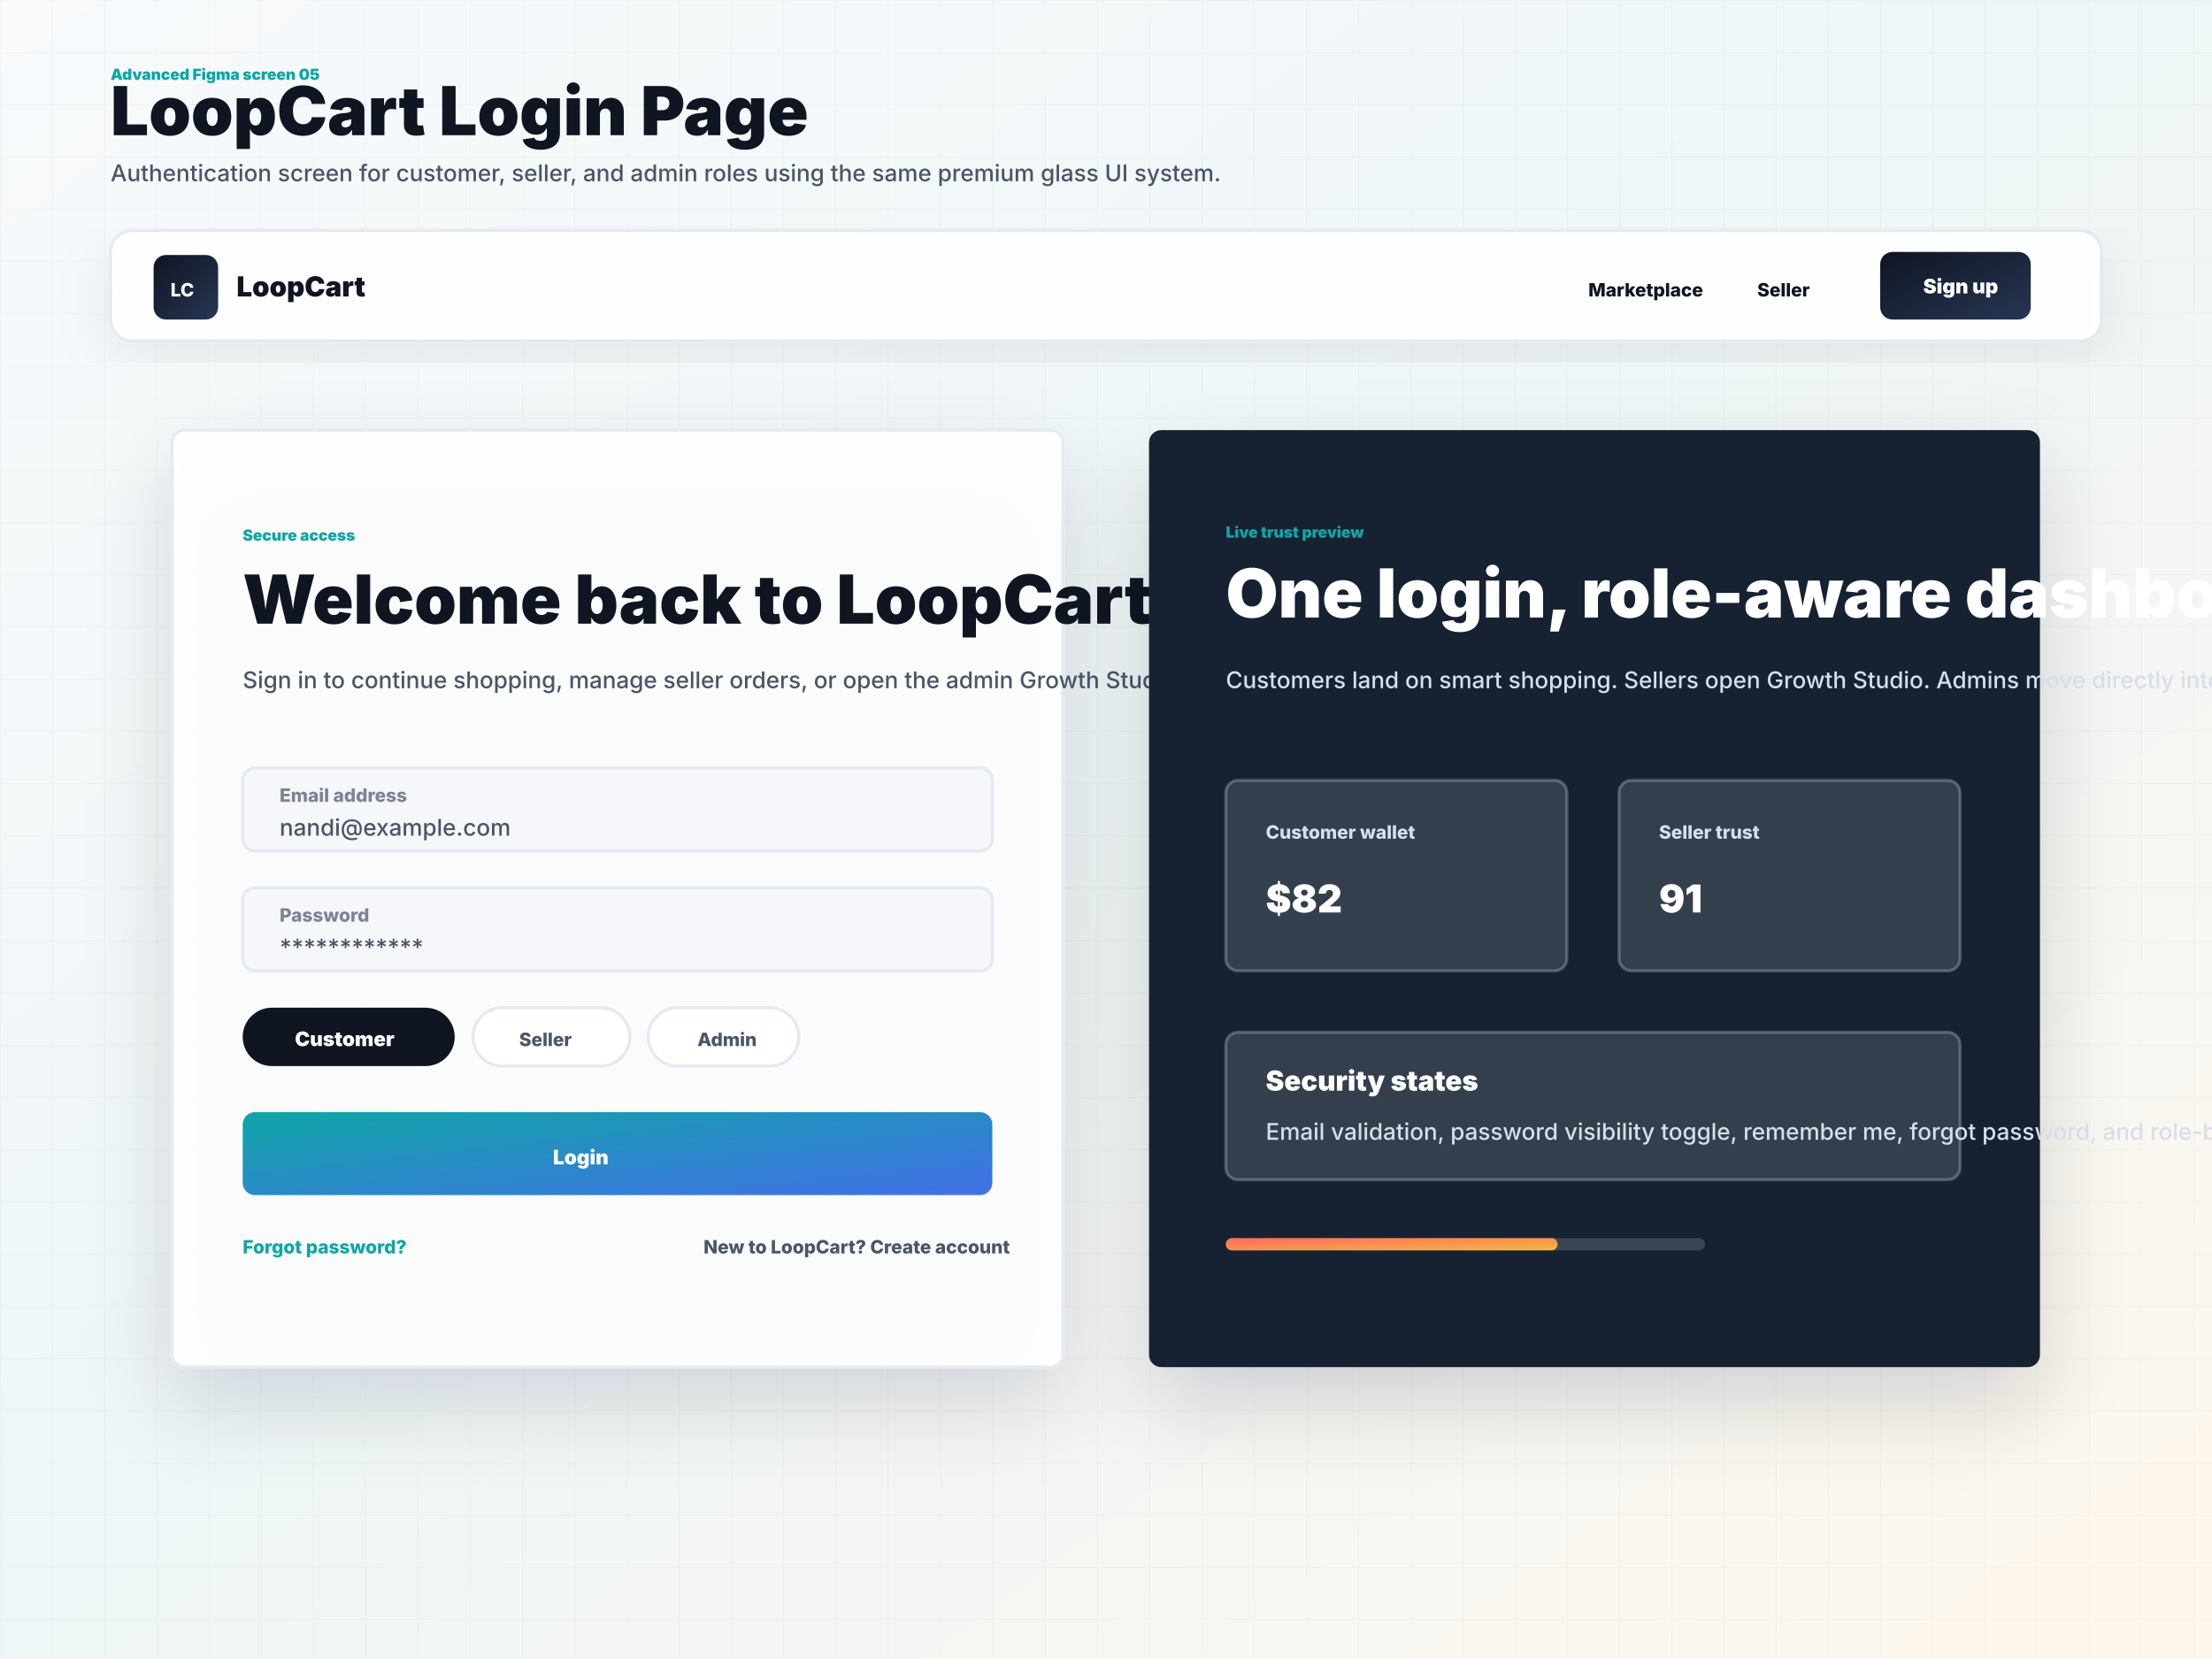
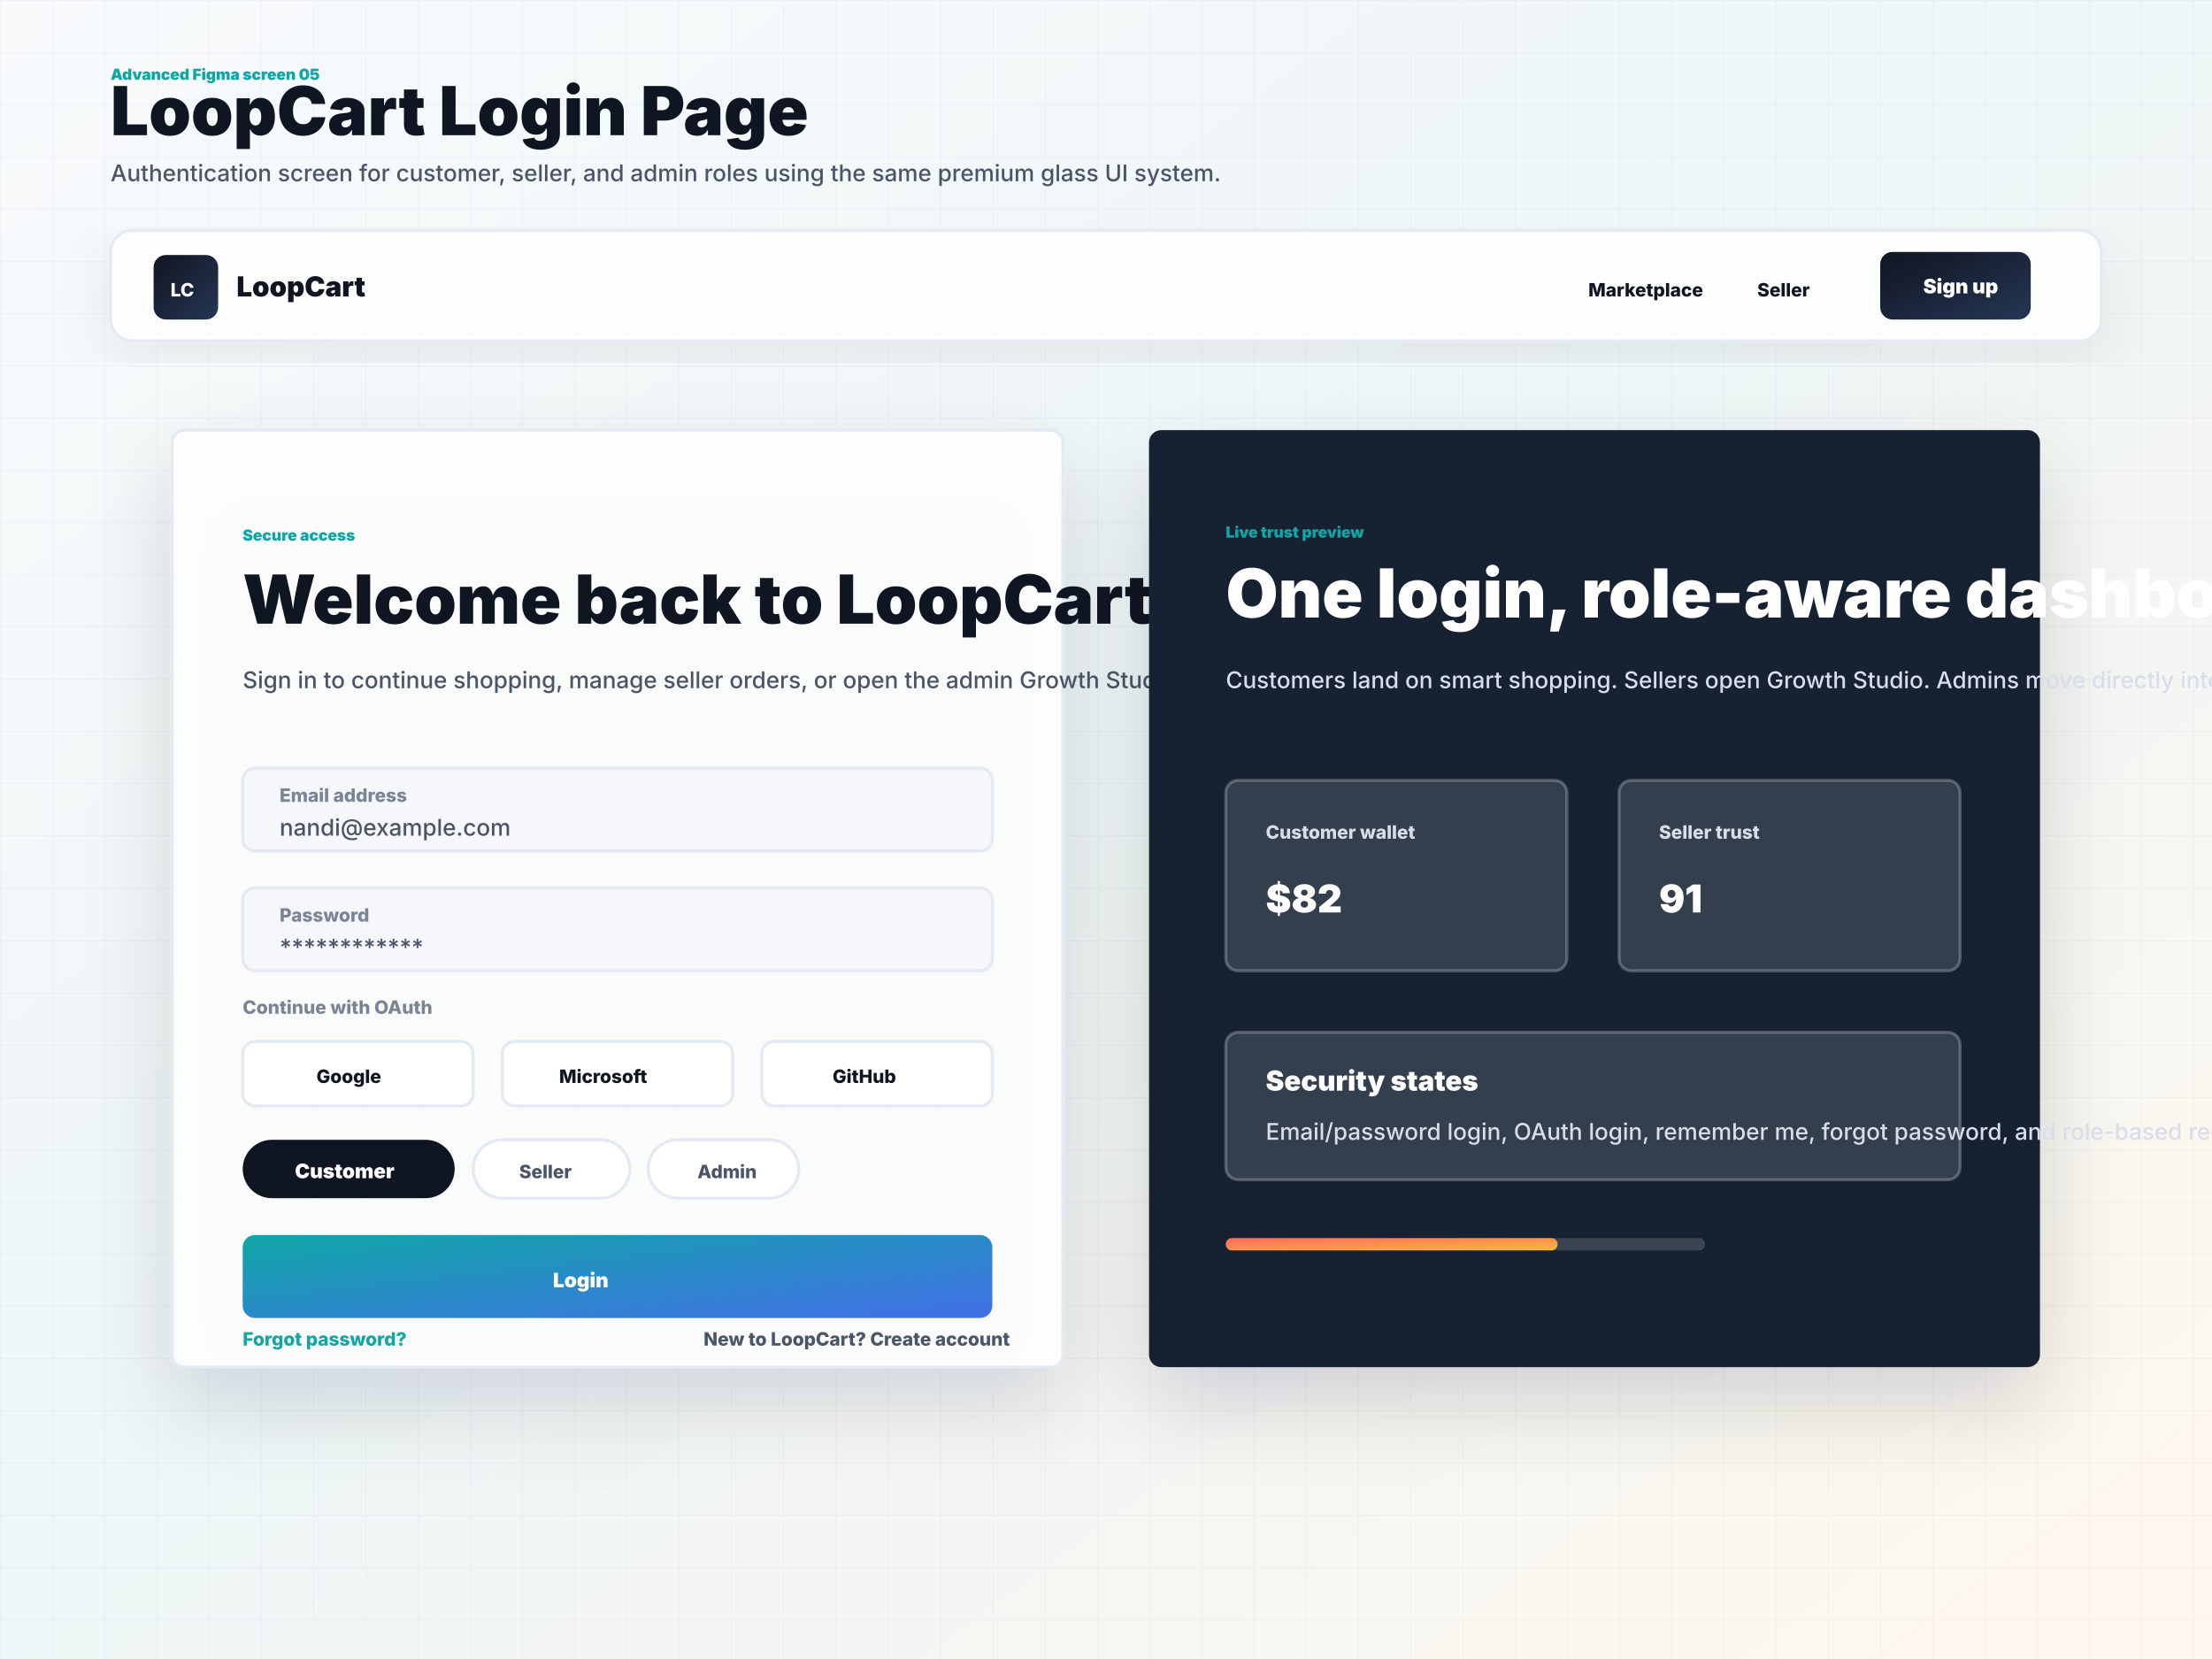
<svg xmlns="http://www.w3.org/2000/svg" width="1440" height="1080" viewBox="0 0 1440 1080" role="img" aria-label="LoopCart advanced login page mockup">
  <defs>
    <linearGradient id="page" x1="0" y1="0" x2="1" y2="1">
      <stop offset="0" stop-color="#f8fafc" />
      <stop offset=".48" stop-color="#eef6f7" />
      <stop offset="1" stop-color="#fff7ed" />
    </linearGradient>
    <linearGradient id="inkGrad" x1="0" y1="0" x2="1" y2="1">
      <stop offset="0" stop-color="#101522" />
      <stop offset="1" stop-color="#263654" />
    </linearGradient>
    <linearGradient id="cta" x1="0" y1="0" x2="1" y2="1">
      <stop offset="0" stop-color="#0fa6a6" />
      <stop offset="1" stop-color="#436fe8" />
    </linearGradient>
    <linearGradient id="warm" x1="0" y1="0" x2="1" y2="1">
      <stop offset="0" stop-color="#ff6b5f" />
      <stop offset="1" stop-color="#f4b83f" />
    </linearGradient>
    <filter id="shadow" x="-20%" y="-20%" width="140%" height="140%">
      <feDropShadow dx="0" dy="24" stdDeviation="28" flood-color="#101522" flood-opacity=".16" />
    </filter>
    <filter id="soft" x="-20%" y="-20%" width="140%" height="140%">
      <feDropShadow dx="0" dy="12" stdDeviation="18" flood-color="#101522" flood-opacity=".08" />
    </filter>
    <pattern id="grid" width="34" height="34" patternUnits="userSpaceOnUse">
      <path d="M34 0H0V34" fill="none" stroke="#101522" stroke-opacity=".035" stroke-width="1" />
    </pattern>
    <style>
      .surface{fill:#fff;stroke:#e4e9f2;stroke-width:2}.glass{fill:#fff;fill-opacity:.86;stroke:#e4e9f2;stroke-width:2}.ink{fill:#101522}.slate{fill:#4a5568}.muted{fill:#7a8495}.teal{fill:#0fa6a6}.coral{fill:#ff6b5f}.amber{fill:#f4b83f}.blue{fill:#436fe8}.mint{fill:#dff8ee}.rose{fill:#fff0ee}.title{font:900 44px Inter,Arial,sans-serif}.h2{font:900 25px Inter,Arial,sans-serif}.h3{font:850 18px Inter,Arial,sans-serif}.body{font:500 15px Inter,Arial,sans-serif}.small{font:800 12px Inter,Arial,sans-serif}.micro{font:900 10px Inter,Arial,sans-serif;text-transform:uppercase}.btn{fill:#fff;font:850 13px Inter,Arial,sans-serif}.chipText{font:850 12px Inter,Arial,sans-serif}
    </style>
  </defs>
  <rect width="1440" height="1080" fill="url(#page)" />
  <rect width="1440" height="1080" fill="url(#grid)" />
  <text x="72" y="52" class="micro teal">Advanced Figma screen 05</text>
  <text x="72" y="88" class="title ink">LoopCart Login Page</text>
  <text x="72" y="118" class="body slate">Authentication screen for customer, seller, and admin roles using the same premium glass UI system.</text>
  <rect x="72" y="150" width="1296" height="72" rx="14" class="glass" filter="url(#soft)" />
  <rect x="100" y="166" width="42" height="42" rx="8" fill="url(#inkGrad)" />
  <text x="111" y="193" fill="#fff" class="small">LC</text>
  <text x="154" y="193" class="h3 ink">LoopCart</text>
  <text x="1034" y="193" class="small ink">Marketplace</text>
  <text x="1144" y="193" class="small ink">Seller</text>
  <rect x="1224" y="164" width="98" height="44" rx="8" fill="url(#inkGrad)" />
  <text x="1252" y="191" class="btn">Sign up</text>
  <g filter="url(#shadow)">
    <rect x="112" y="280" width="580" height="610" rx="8" class="glass" />
  </g>
  <text x="158" y="352" class="micro teal">Secure access</text>
  <text x="158" y="406" class="title ink">Welcome back to LoopCart.</text>
  <text x="158" y="448" class="body slate">Sign in to continue shopping, manage seller orders, or open the admin Growth Studio.</text>
  <rect x="158" y="500" width="488" height="54" rx="8" fill="#f5f7fb" stroke="#e4e9f2" stroke-width="2" />
  <text x="182" y="522" class="small muted">Email address</text>
  <text x="182" y="544" class="body slate">nandi@example.com</text>
  <rect x="158" y="578" width="488" height="54" rx="8" fill="#f5f7fb" stroke="#e4e9f2" stroke-width="2" />
  <text x="182" y="600" class="small muted">Password</text>
  <text x="182" y="622" class="body slate">************</text>
-   <g transform="translate(158 656)">
+   <text x="158" y="660" class="small muted">Continue with OAuth</text>
+   <g transform="translate(158 678)">
+     <rect width="150" height="42" rx="8" fill="#fff" stroke="#e4e9f2" stroke-width="2" />
+     <text x="48" y="27" class="small ink">Google</text>
+     <rect x="169" width="150" height="42" rx="8" fill="#fff" stroke="#e4e9f2" stroke-width="2" />
+     <text x="206" y="27" class="small ink">Microsoft</text>
+     <rect x="338" width="150" height="42" rx="8" fill="#fff" stroke="#e4e9f2" stroke-width="2" />
+     <text x="384" y="27" class="small ink">GitHub</text>
+   </g>
+   <g transform="translate(158 742)">
    <rect width="138" height="38" rx="19" fill="#101522" />
    <text x="34" y="25" class="btn">Customer</text>
    <rect x="150" width="102" height="38" rx="19" fill="#fff" stroke="#e4e9f2" stroke-width="2" />
    <text x="180" y="25" class="small slate">Seller</text>
    <rect x="264" width="98" height="38" rx="19" fill="#fff" stroke="#e4e9f2" stroke-width="2" />
    <text x="296" y="25" class="small slate">Admin</text>
  </g>
-   <rect x="158" y="724" width="488" height="54" rx="8" fill="url(#cta)" />
-   <text x="360" y="758" class="btn">Login</text>
-   <text x="158" y="816" class="small teal">Forgot password?</text>
-   <text x="458" y="816" class="small slate">New to LoopCart? Create account</text>
+   <rect x="158" y="804" width="488" height="54" rx="8" fill="url(#cta)" />
+   <text x="360" y="838" class="btn">Login</text>
+   <text x="158" y="876" class="small teal">Forgot password?</text>
+   <text x="458" y="876" class="small slate">New to LoopCart? Create account</text>
  <g filter="url(#shadow)">
    <rect x="748" y="280" width="580" height="610" rx="8" fill="#172033" />
  </g>
  <path d="M748 280h580v610H748z" fill="url(#grid)" opacity=".24" />
  <text x="798" y="350" class="micro teal">Live trust preview</text>
  <text x="798" y="402" class="title" fill="#fff">One login, role-aware dashboards.</text>
  <text x="798" y="448" class="body" fill="#d7deea">Customers land on smart shopping. Sellers open Growth Studio. Admins move directly into moderation and analytics.</text>
  <rect x="798" y="508" width="222" height="124" rx="8" fill="#fff" fill-opacity=".13" stroke="#fff" stroke-opacity=".24" stroke-width="2" />
  <text x="824" y="546" class="small" fill="#d7deea">Customer wallet</text>
  <text x="824" y="594" class="h2" fill="#fff">$82</text>
  <rect x="1054" y="508" width="222" height="124" rx="8" fill="#fff" fill-opacity=".13" stroke="#fff" stroke-opacity=".24" stroke-width="2" />
  <text x="1080" y="546" class="small" fill="#d7deea">Seller trust</text>
  <text x="1080" y="594" class="h2" fill="#fff">91</text>
  <rect x="798" y="672" width="478" height="96" rx="8" fill="#fff" fill-opacity=".13" stroke="#fff" stroke-opacity=".24" stroke-width="2" />
  <text x="824" y="710" class="h3" fill="#fff">Security states</text>
-   <text x="824" y="742" class="body" fill="#d7deea">Email validation, password visibility toggle, remember me, forgot password, and role-based redirect.</text>
+   <text x="824" y="742" class="body" fill="#d7deea">Email/password login, OAuth login, remember me, forgot password, and role-based redirect.</text>
  <rect x="798" y="806" width="312" height="8" rx="4" fill="#fff" fill-opacity=".16" />
  <rect x="798" y="806" width="216" height="8" rx="4" fill="url(#warm)" />
</svg>
